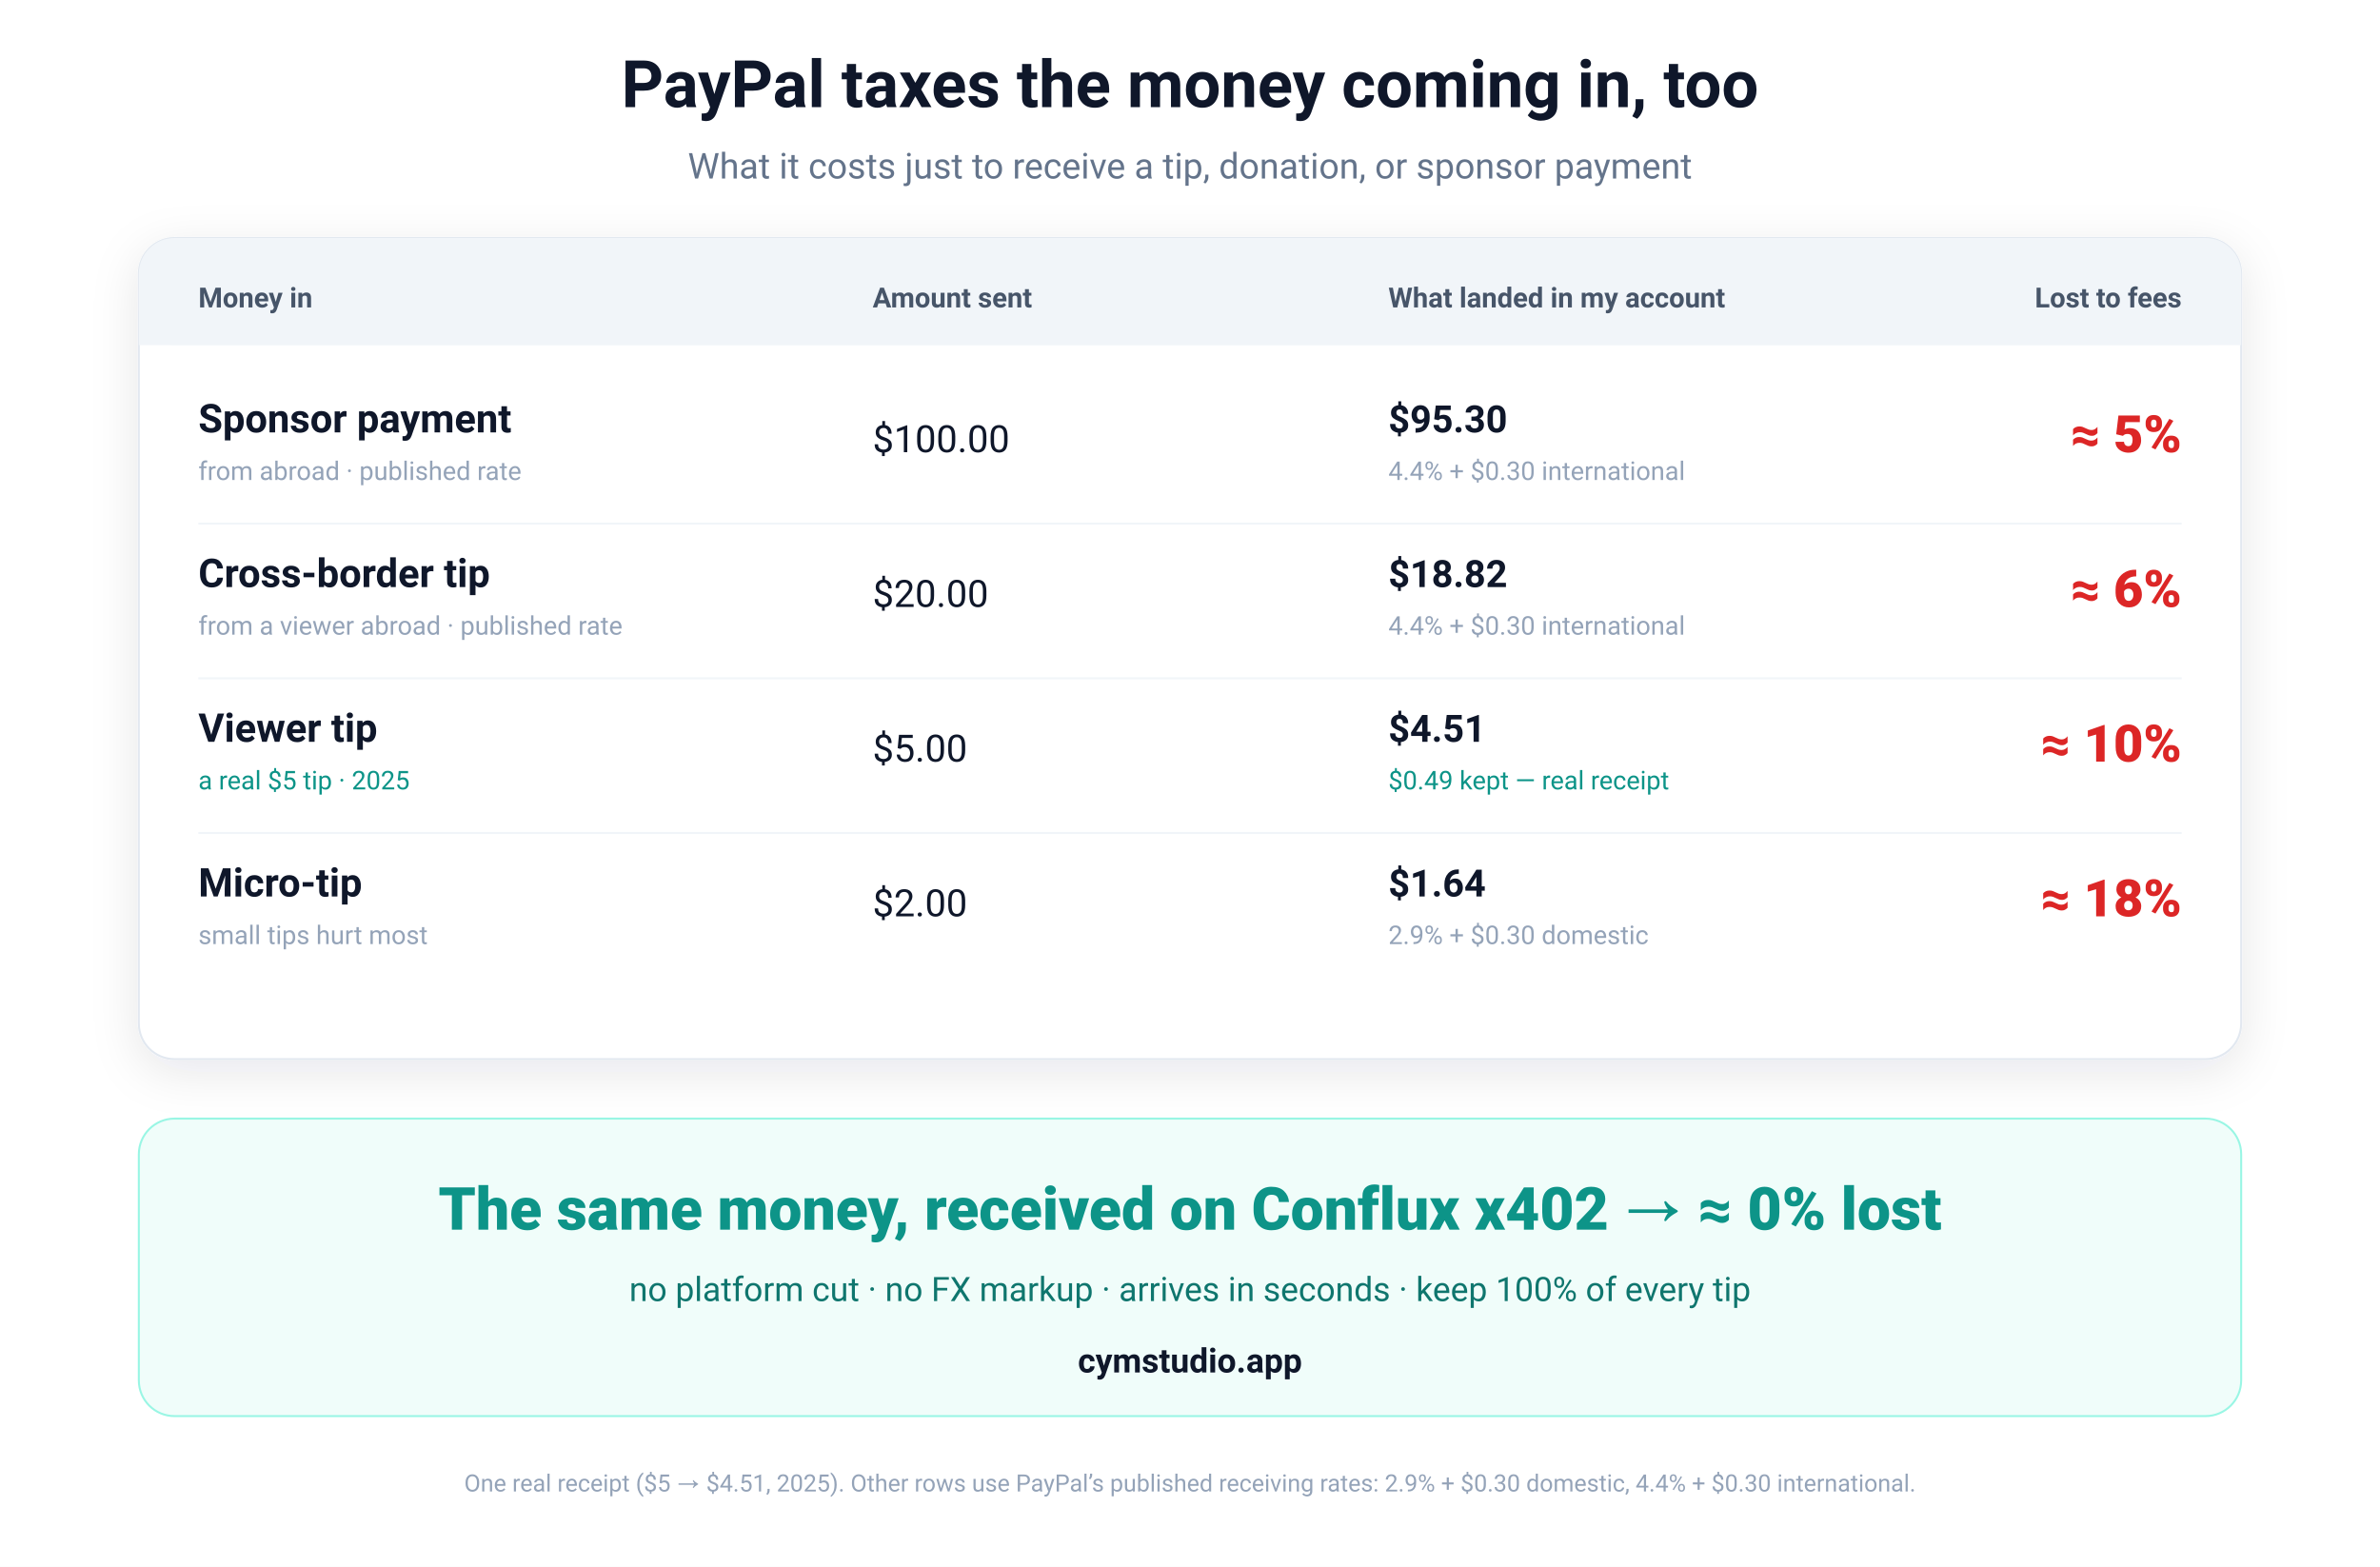
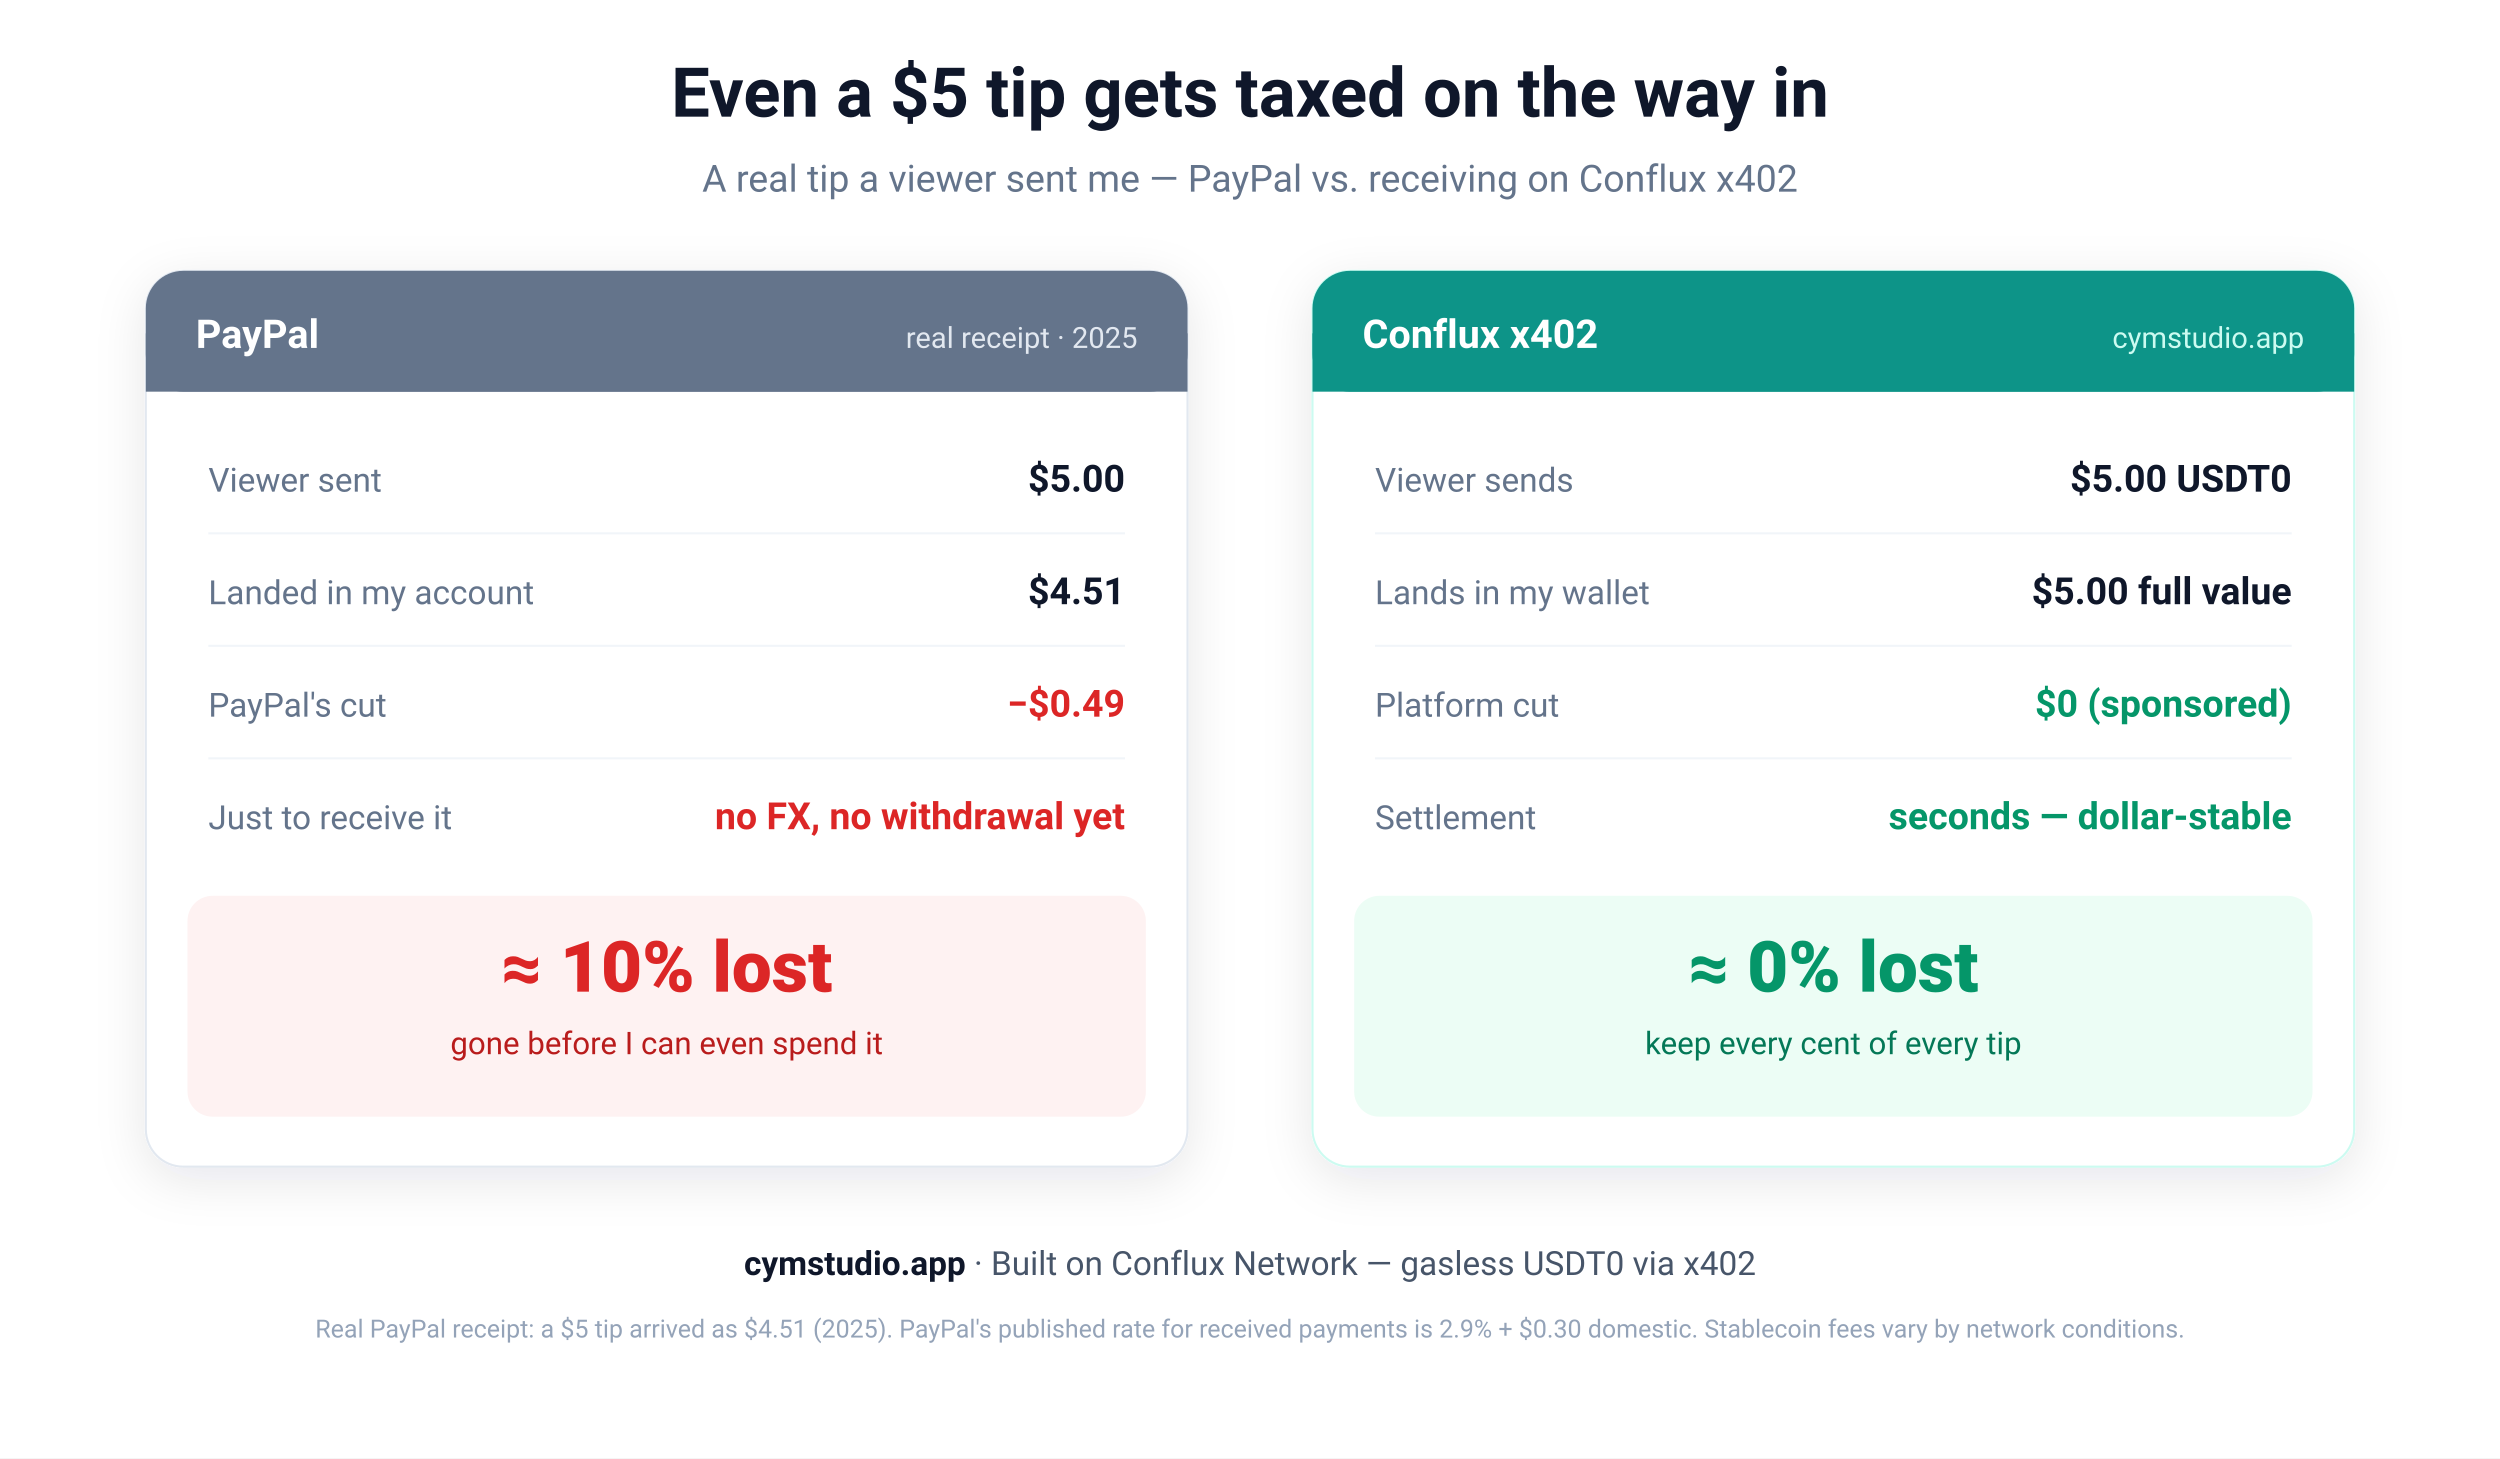
- <svg xmlns="http://www.w3.org/2000/svg" viewBox="0 0 1200 790" font-family="-apple-system, BlinkMacSystemFont, 'Segoe UI', Roboto, Helvetica, Arial, sans-serif">
+ <svg xmlns="http://www.w3.org/2000/svg" viewBox="0 0 1200 700" font-family="-apple-system, BlinkMacSystemFont, 'Segoe UI', Roboto, Helvetica, Arial, sans-serif">
  <defs>
    <filter id="cardShadow" x="-20%" y="-20%" width="140%" height="140%">
      <feDropShadow dx="0" dy="6" stdDeviation="12" flood-color="#0f172a" flood-opacity="0.10" />
    </filter>
  </defs>
-   <rect width="1200" height="790" fill="#ffffff" />
-   <text x="600" y="54" text-anchor="middle" font-size="33" font-weight="700" fill="#0f172a">PayPal taxes the money coming in, too</text>
-   <text x="600" y="90" text-anchor="middle" font-size="18" fill="#64748b">What it costs just to receive a tip, donation, or sponsor payment</text>
+   <rect width="1200" height="700" fill="#ffffff" />
+   <text x="600" y="56" text-anchor="middle" font-size="33" font-weight="700" fill="#0f172a">Even a $5 tip gets taxed on the way in</text>
+   <text x="600" y="92" text-anchor="middle" font-size="18" fill="#64748b">A real tip a viewer sent me — PayPal vs. receiving on Conflux x402</text>
  <g filter="url(#cardShadow)">
-     <rect x="70" y="120" width="1060" height="414" rx="18" fill="#ffffff" stroke="#e2e8f0" />
+     <rect x="70" y="130" width="500" height="430" rx="18" fill="#ffffff" stroke="#e2e8f0" />
  </g>
-   <rect x="70" y="120" width="1060" height="54" rx="18" fill="#f1f5f9" />
-   <rect x="70" y="146" width="1060" height="28" fill="#f1f5f9" />
-   <text x="100" y="155" font-size="14" font-weight="600" fill="#475569">Money in</text>
-   <text x="440" y="155" font-size="14" font-weight="600" fill="#475569">Amount sent</text>
-   <text x="700" y="155" font-size="14" font-weight="600" fill="#475569">What landed in my account</text>
-   <text x="1100" y="155" text-anchor="end" font-size="14" font-weight="600" fill="#475569">Lost to fees</text>
-   <text x="100" y="218" font-size="20" font-weight="600" fill="#0f172a">Sponsor payment</text>
-   <text x="100" y="242" font-size="13" fill="#94a3b8">from abroad · published rate</text>
-   <text x="440" y="228" font-size="19" fill="#0f172a">$100.00</text>
-   <text x="700" y="218" font-size="19" font-weight="600" fill="#0f172a">$95.30</text>
-   <text x="700" y="242" font-size="13" fill="#94a3b8">4.4% + $0.30 international</text>
-   <text x="1100" y="228" text-anchor="end" font-size="26" font-weight="800" fill="#dc2626">≈ 5%</text>
-   <line x1="100" y1="264" x2="1100" y2="264" stroke="#f1f5f9" />
-   <text x="100" y="296" font-size="20" font-weight="600" fill="#0f172a">Cross-border tip</text>
-   <text x="100" y="320" font-size="13" fill="#94a3b8">from a viewer abroad · published rate</text>
-   <text x="440" y="306" font-size="19" fill="#0f172a">$20.00</text>
-   <text x="700" y="296" font-size="19" font-weight="600" fill="#0f172a">$18.82</text>
-   <text x="700" y="320" font-size="13" fill="#94a3b8">4.4% + $0.30 international</text>
-   <text x="1100" y="306" text-anchor="end" font-size="26" font-weight="800" fill="#dc2626">≈ 6%</text>
-   <line x1="100" y1="342" x2="1100" y2="342" stroke="#f1f5f9" />
-   <text x="100" y="374" font-size="20" font-weight="600" fill="#0f172a">Viewer tip</text>
-   <text x="100" y="398" font-size="13" fill="#0d9488">a real $5 tip · 2025</text>
-   <text x="440" y="384" font-size="19" fill="#0f172a">$5.00</text>
-   <text x="700" y="374" font-size="19" font-weight="600" fill="#0f172a">$4.51</text>
-   <text x="700" y="398" font-size="13" fill="#0d9488">$0.49 kept — real receipt</text>
-   <text x="1100" y="384" text-anchor="end" font-size="26" font-weight="800" fill="#dc2626">≈ 10%</text>
-   <line x1="100" y1="420" x2="1100" y2="420" stroke="#f1f5f9" />
-   <text x="100" y="452" font-size="20" font-weight="600" fill="#0f172a">Micro-tip</text>
-   <text x="100" y="476" font-size="13" fill="#94a3b8">small tips hurt most</text>
-   <text x="440" y="462" font-size="19" fill="#0f172a">$2.00</text>
-   <text x="700" y="452" font-size="19" font-weight="600" fill="#0f172a">$1.64</text>
-   <text x="700" y="476" font-size="13" fill="#94a3b8">2.9% + $0.30 domestic</text>
-   <text x="1100" y="462" text-anchor="end" font-size="26" font-weight="800" fill="#dc2626">≈ 18%</text>
-   <rect x="70" y="564" width="1060" height="150" rx="18" fill="#f0fdfa" stroke="#99f6e4" />
-   <text x="600" y="620" text-anchor="middle" font-size="30" font-weight="800" fill="#0d9488">The same money, received on Conflux x402 → ≈ 0% lost</text>
-   <text x="600" y="656" text-anchor="middle" font-size="17" fill="#0f766e">no platform cut · no FX markup · arrives in seconds · keep 100% of every tip</text>
-   <text x="600" y="692" text-anchor="middle" font-size="17" font-weight="700" fill="#0f172a">cymstudio.app</text>
-   <text x="600" y="752" text-anchor="middle" font-size="12" fill="#94a3b8">One real receipt ($5 → $4.51, 2025). Other rows use PayPal’s published receiving rates: 2.9% + $0.30 domestic, 4.4% + $0.30 international.</text>
+   <rect x="70" y="130" width="500" height="58" rx="18" fill="#64748b" />
+   <rect x="70" y="160" width="500" height="28" fill="#64748b" />
+   <text x="94" y="167" font-size="19" font-weight="700" fill="#ffffff">PayPal</text>
+   <text x="546" y="167" text-anchor="end" font-size="14" fill="#e2e8f0">real receipt · 2025</text>
+   <text x="100" y="236" font-size="16" fill="#64748b">Viewer sent</text>
+   <text x="540" y="236" text-anchor="end" font-size="18" font-weight="600" fill="#0f172a">$5.00</text>
+   <line x1="100" y1="256" x2="540" y2="256" stroke="#f1f5f9" />
+   <text x="100" y="290" font-size="16" fill="#64748b">Landed in my account</text>
+   <text x="540" y="290" text-anchor="end" font-size="18" font-weight="600" fill="#0f172a">$4.51</text>
+   <line x1="100" y1="310" x2="540" y2="310" stroke="#f1f5f9" />
+   <text x="100" y="344" font-size="16" fill="#64748b">PayPal's cut</text>
+   <text x="540" y="344" text-anchor="end" font-size="18" font-weight="600" fill="#dc2626">−$0.49</text>
+   <line x1="100" y1="364" x2="540" y2="364" stroke="#f1f5f9" />
+   <text x="100" y="398" font-size="16" fill="#64748b">Just to receive it</text>
+   <text x="540" y="398" text-anchor="end" font-size="18" font-weight="600" fill="#dc2626">no FX, no withdrawal yet</text>
+   <rect x="90" y="430" width="460" height="106" rx="12" fill="#fef2f2" />
+   <text x="320" y="476" text-anchor="middle" font-size="34" font-weight="800" fill="#dc2626">≈ 10% lost</text>
+   <text x="320" y="506" text-anchor="middle" font-size="15" fill="#b91c1c">gone before I can even spend it</text>
+   <g filter="url(#cardShadow)">
+     <rect x="630" y="130" width="500" height="430" rx="18" fill="#ffffff" stroke="#ccfbf1" />
+   </g>
+   <rect x="630" y="130" width="500" height="58" rx="18" fill="#0d9488" />
+   <rect x="630" y="160" width="500" height="28" fill="#0d9488" />
+   <text x="654" y="167" font-size="19" font-weight="700" fill="#ffffff">Conflux x402</text>
+   <text x="1106" y="167" text-anchor="end" font-size="14" fill="#ccfbf1">cymstudio.app</text>
+   <text x="660" y="236" font-size="16" fill="#64748b">Viewer sends</text>
+   <text x="1100" y="236" text-anchor="end" font-size="18" font-weight="600" fill="#0f172a">$5.00 USDT0</text>
+   <line x1="660" y1="256" x2="1100" y2="256" stroke="#f1f5f9" />
+   <text x="660" y="290" font-size="16" fill="#64748b">Lands in my wallet</text>
+   <text x="1100" y="290" text-anchor="end" font-size="18" font-weight="600" fill="#0f172a">$5.00 full value</text>
+   <line x1="660" y1="310" x2="1100" y2="310" stroke="#f1f5f9" />
+   <text x="660" y="344" font-size="16" fill="#64748b">Platform cut</text>
+   <text x="1100" y="344" text-anchor="end" font-size="18" font-weight="600" fill="#059669">$0 (sponsored)</text>
+   <line x1="660" y1="364" x2="1100" y2="364" stroke="#f1f5f9" />
+   <text x="660" y="398" font-size="16" fill="#64748b">Settlement</text>
+   <text x="1100" y="398" text-anchor="end" font-size="18" font-weight="600" fill="#059669">seconds — dollar-stable</text>
+   <rect x="650" y="430" width="460" height="106" rx="12" fill="#ecfdf5" />
+   <text x="880" y="476" text-anchor="middle" font-size="34" font-weight="800" fill="#059669">≈ 0% lost</text>
+   <text x="880" y="506" text-anchor="middle" font-size="15" fill="#047857">keep every cent of every tip</text>
+   <text x="600" y="612" text-anchor="middle" font-size="16" fill="#475569">
+     <tspan font-weight="700" fill="#0f172a">cymstudio.app</tspan>  ·  Built on Conflux Network — gasless USDT0 via x402</text>
+   <text x="600" y="642" text-anchor="middle" font-size="12" fill="#94a3b8">Real PayPal receipt: a $5 tip arrived as $4.51 (2025). PayPal's published rate for received payments is 2.9% + $0.30 domestic. Stablecoin fees vary by network conditions.</text>
</svg>
